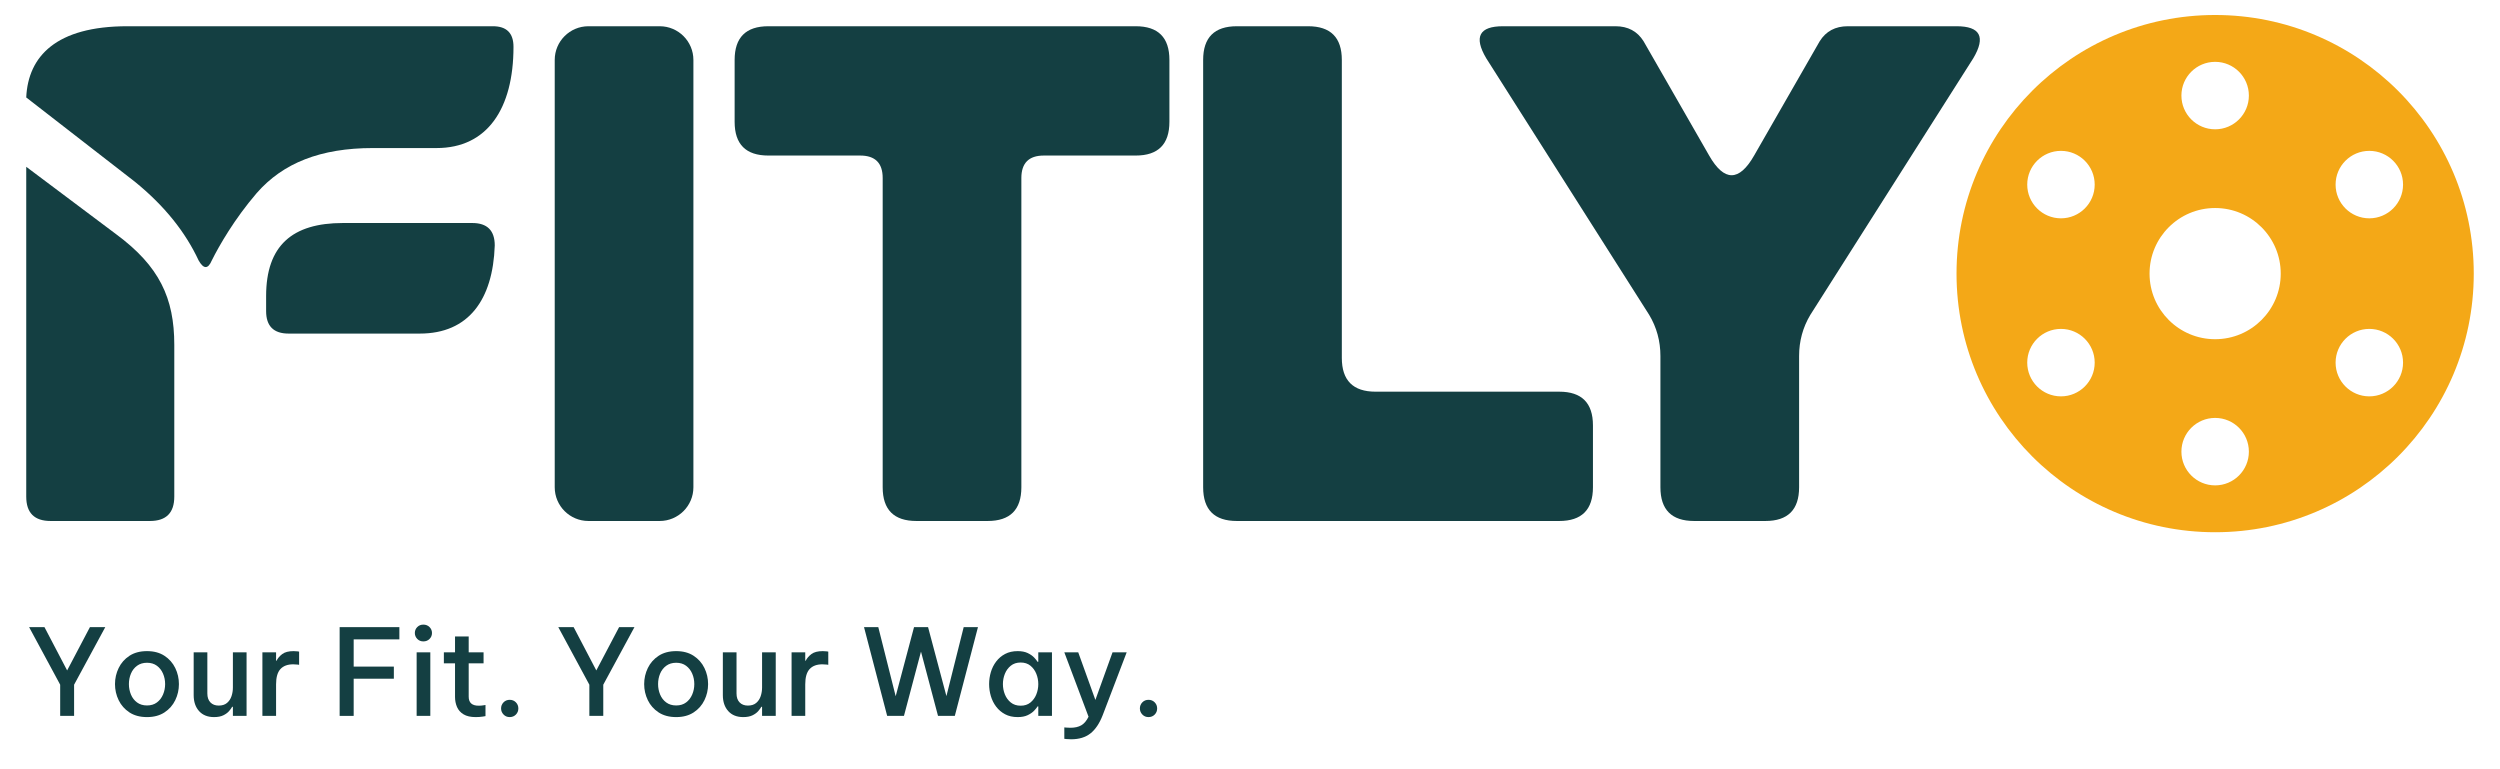
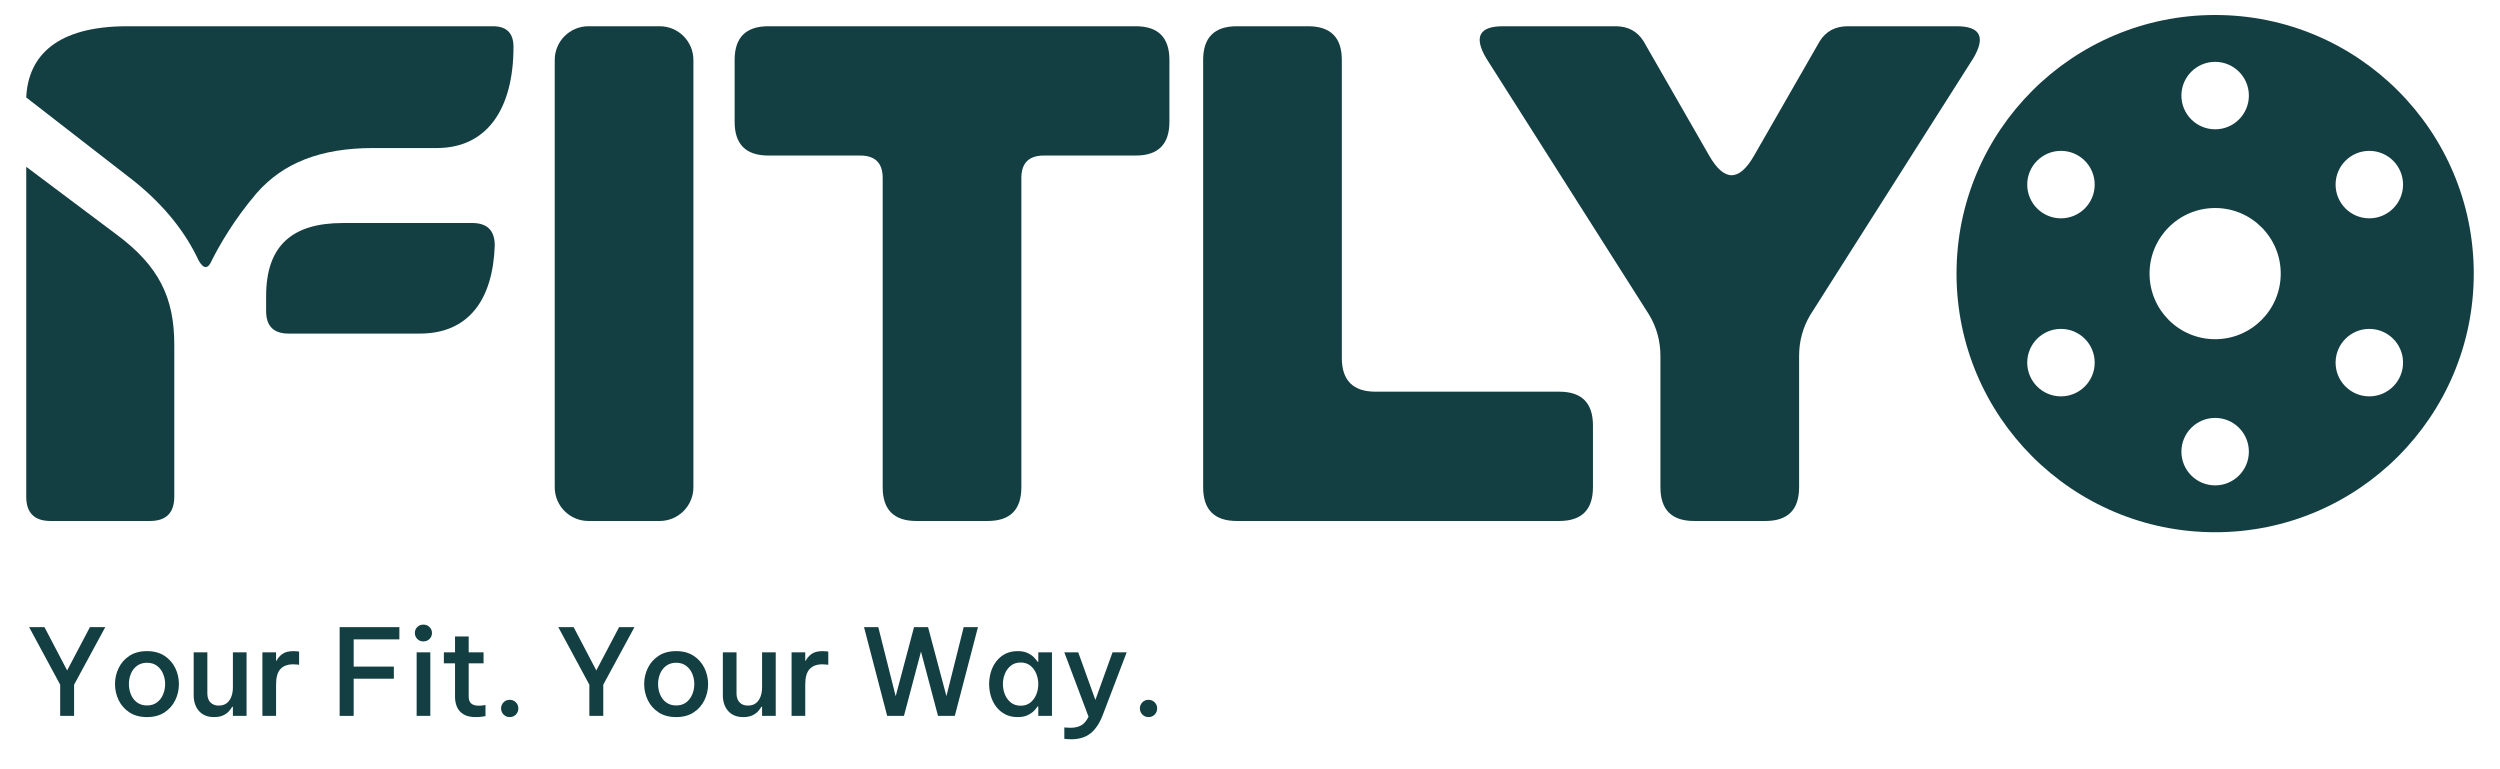
<svg xmlns="http://www.w3.org/2000/svg" width="1334" height="410" viewBox="0 0 1334 410" role="img">
  <g transform="translate(14 14)" fill="#143F42">
    <g transform="translate(-32 -28)">
      <g fill="#143F42">
        <path d="M 86 28 H 281 Q 292 28 292 39 C 292 72 278 93 251 93 H 217 C 189 93 169 101 155 117 C 143 131 135 145 131 153 Q 128 160 124 153 C 117 138 106 124 90 111 L 32 66 C 33 44 48 28 86 28 Z" />
        <path d="M 32 103 L 80 139 C 103 156 111 173 111 198 V 279 Q 111 292 98 292 H 45 Q 32 292 32 279 Z" />
        <path d="M 201 133 H 270 Q 282 133 282 145 C 281 174 268 192 242 192 H 172 Q 160 192 160 180 V 172 C 160 145 174 133 201 133 Z" />
      </g>
    </g>
    <rect x="282" y="0" width="74" height="264" rx="18" />
    <path transform="translate(378 0)" d="M18 0 H214 Q232 0 232 18 V51 Q232 69 214 69 H165 Q153 69 153 81 V246 Q153 264 135 264 H97 Q79 264 79 246 V81 Q79 69 67 69 H18 Q0 69 0 51 V18 Q0 0 18 0 Z" />
    <path transform="translate(628 0)" d="M18 0 H56 Q74 0 74 18 V177 Q74 195 92 195 H190 Q208 195 208 213 V246 Q208 264 190 264 H18 Q0 264 0 246 V18 Q0 0 18 0 Z" />
    <path transform="translate(780 0)" d="M8 0 H68 Q78 0 83 8 L118 69 Q130 90 142 69 L177 8 Q182 0 192 0 H250 Q269 0 259 17 L172 154 Q166 164 166 176 V246 Q166 264 148 264 H110 Q92 264 92 246 V176 Q92 164 86 154 L-1 17 Q-11 0 8 0 Z" />
-     <path id="bong-pickleball" fill="#F4A817" fill-rule="evenodd" d="M 1030 132 a 138 138 0 1 0 276 0 a 138 138 0 1 0 -276 0 Z M 1133 132 a 35 35 0 1 0 70 0 a 35 35 0 1 0 -70 0 Z M 1150 37 a 18 18 0 1 0 36 0 a 18 18 0 1 0 -36 0 Z M 1232.27 84.5 a 18 18 0 1 0 36 0 a 18 18 0 1 0 -36 0 Z M 1232.27 179.5 a 18 18 0 1 0 36 0 a 18 18 0 1 0 -36 0 Z M 1150 227 a 18 18 0 1 0 36 0 a 18 18 0 1 0 -36 0 Z M 1067.73 179.5 a 18 18 0 1 0 36 0 a 18 18 0 1 0 -36 0 Z M 1067.73 84.5 a 18 18 0 1 0 36 0 a 18 18 0 1 0 -36 0 Z " />
+     <path id="bong-pickleball" fill-rule="evenodd" d="M 1030 132 a 138 138 0 1 0 276 0 a 138 138 0 1 0 -276 0 Z M 1133 132 a 35 35 0 1 0 70 0 a 35 35 0 1 0 -70 0 Z M 1150 37 a 18 18 0 1 0 36 0 a 18 18 0 1 0 -36 0 Z M 1232.27 84.5 a 18 18 0 1 0 36 0 a 18 18 0 1 0 -36 0 Z M 1232.27 179.5 a 18 18 0 1 0 36 0 a 18 18 0 1 0 -36 0 Z M 1150 227 a 18 18 0 1 0 36 0 a 18 18 0 1 0 -36 0 Z M 1067.73 179.5 a 18 18 0 1 0 36 0 a 18 18 0 1 0 -36 0 Z M 1067.73 84.5 a 18 18 0 1 0 36 0 a 18 18 0 1 0 -36 0 Z " />
  </g>
  <g fill="#143F42">
    <path transform="translate(14 382) scale(0.064 -0.064)" d="M283 0V260L24 740H152L341 379L531 740H659L399 260V0Z" />
    <path transform="translate(57.712 382) scale(0.064 -0.064)" d="M324 -10Q237 -10 177.5 29.0Q118 68 87.5 131.0Q57 194 57 265Q57 336 87.5 399.0Q118 462 177.5 501.0Q237 540 324 540Q410 540 469.5 501.0Q529 462 559.5 399.0Q590 336 590 265Q590 194 559.5 131.0Q529 68 469.5 29.0Q410 -10 324 -10ZM324 87Q373 87 406.5 112.0Q440 137 457.5 178.0Q475 219 475 265Q475 312 457.5 352.5Q440 393 406.5 418.0Q373 443 324 443Q275 443 241.0 418.0Q207 393 190.0 352.5Q173 312 173 265Q173 219 190.0 178.0Q207 137 241.0 112.0Q275 87 324 87Z" />
    <path transform="translate(99.12 382) scale(0.064 -0.064)" d="M236 -10Q156 -10 111.0 40.0Q66 90 66 173V530H180V187Q180 139 205.5 112.5Q231 86 275 86Q318 86 344.0 108.0Q370 130 381.5 164.5Q393 199 393 236V530H507V0H393V76H387Q379 61 361.5 40.5Q344 20 313.5 5.0Q283 -10 236 -10Z" />
    <path transform="translate(135.792 382) scale(0.064 -0.064)" d="M66 0V530H180V460H184Q199 491 231.5 515.5Q264 540 326 540Q345 540 358.5 538.0Q372 536 372 536V426Q372 426 357.0 428.0Q342 430 323 430Q253 430 216.5 390.5Q180 351 180 263V0Z" />
    <path transform="translate(161.648 382) scale(0.064 -0.064)" d="" />
    <path transform="translate(176.368 382) scale(0.064 -0.064)" d="M76 0V740H574V638H193V411H528V310H193V0Z" />
    <path transform="translate(217.136 382) scale(0.064 -0.064)" d="M137 621Q106 621 86.0 642.0Q66 663 66 691Q66 720 86.0 740.5Q106 761 137 761Q168 761 188.5 740.5Q209 720 209 691Q209 662 188.5 641.5Q168 621 137 621ZM81 0V530H195V0Z" />
    <path transform="translate(234.736 382) scale(0.064 -0.064)" d="M298 -10Q235 -10 197.0 13.0Q159 36 142.5 74.5Q126 113 126 158V438H33V530H126V662H240V530H364V438H240V160Q240 85 323 85Q344 85 362.0 88.0Q380 91 380 91V-2Q380 -2 355.5 -6.0Q331 -10 298 -10Z" />
    <path transform="translate(262.32 382) scale(0.064 -0.064)" d="M151 -10Q120 -10 99.5 11.5Q79 33 79 62Q79 92 99.5 113.0Q120 134 151 134Q182 134 202.5 113.0Q223 92 223 62Q223 32 202.5 11.0Q182 -10 151 -10Z" />
    <path transform="translate(281.648 382) scale(0.064 -0.064)" d="" />
    <path transform="translate(296.368 382) scale(0.064 -0.064)" d="M283 0V260L24 740H152L341 379L531 740H659L399 260V0Z" />
    <path transform="translate(340.08 382) scale(0.064 -0.064)" d="M324 -10Q237 -10 177.5 29.0Q118 68 87.5 131.0Q57 194 57 265Q57 336 87.5 399.0Q118 462 177.5 501.0Q237 540 324 540Q410 540 469.5 501.0Q529 462 559.5 399.0Q590 336 590 265Q590 194 559.5 131.0Q529 68 469.5 29.0Q410 -10 324 -10ZM324 87Q373 87 406.5 112.0Q440 137 457.5 178.0Q475 219 475 265Q475 312 457.5 352.5Q440 393 406.5 418.0Q373 443 324 443Q275 443 241.0 418.0Q207 393 190.0 352.5Q173 312 173 265Q173 219 190.0 178.0Q207 137 241.0 112.0Q275 87 324 87Z" />
    <path transform="translate(381.488 382) scale(0.064 -0.064)" d="M236 -10Q156 -10 111.0 40.0Q66 90 66 173V530H180V187Q180 139 205.5 112.5Q231 86 275 86Q318 86 344.0 108.0Q370 130 381.5 164.5Q393 199 393 236V530H507V0H393V76H387Q379 61 361.5 40.5Q344 20 313.5 5.0Q283 -10 236 -10Z" />
    <path transform="translate(418.16 382) scale(0.064 -0.064)" d="M66 0V530H180V460H184Q199 491 231.5 515.5Q264 540 326 540Q345 540 358.5 538.0Q372 536 372 536V426Q372 426 357.0 428.0Q342 430 323 430Q253 430 216.5 390.5Q180 351 180 263V0Z" />
    <path transform="translate(444.016 382) scale(0.064 -0.064)" d="" />
    <path transform="translate(458.736 382) scale(0.064 -0.064)" d="M229 0 36 740H155L300 164L453 740H570L723 165L867 740H986L793 0H653L511 536L369 0Z" />
    <path transform="translate(524.144 382) scale(0.064 -0.064)" d="M295 540Q345 540 378.5 524.0Q412 508 432.0 487.0Q452 466 461 451H467V530H581V0H467V79H461Q452 64 432.0 43.0Q412 22 378.5 6.0Q345 -10 295 -10Q235 -10 190.5 13.5Q146 37 116.0 76.5Q86 116 71.5 165.0Q57 214 57 265Q57 316 71.5 365.0Q86 414 116.0 453.5Q146 493 190.5 516.5Q235 540 295 540ZM320 445Q271 445 238.0 418.5Q205 392 188.5 351.0Q172 310 172 265Q172 220 188.5 179.0Q205 138 238.0 111.5Q271 85 320 85Q369 85 401.5 111.5Q434 138 450.5 179.0Q467 220 467 265Q467 310 450.5 351.0Q434 392 401.5 418.5Q369 445 320 445Z" />
    <path transform="translate(565.552 382) scale(0.064 -0.064)" d="M94 -195Q69 -195 53.0 -193.0Q37 -191 37 -191V-96Q37 -96 53.0 -97.5Q69 -99 88 -99Q143 -99 178.5 -78.5Q214 -58 239 -7L37 530H153L296 133L439 530H557L357 6Q317 -97 255.0 -146.0Q193 -195 94 -195Z" />
    <path transform="translate(603.184 382) scale(0.064 -0.064)" d="M151 -10Q120 -10 99.5 11.5Q79 33 79 62Q79 92 99.5 113.0Q120 134 151 134Q182 134 202.5 113.0Q223 92 223 62Q223 32 202.5 11.0Q182 -10 151 -10Z" />
  </g>
</svg>
